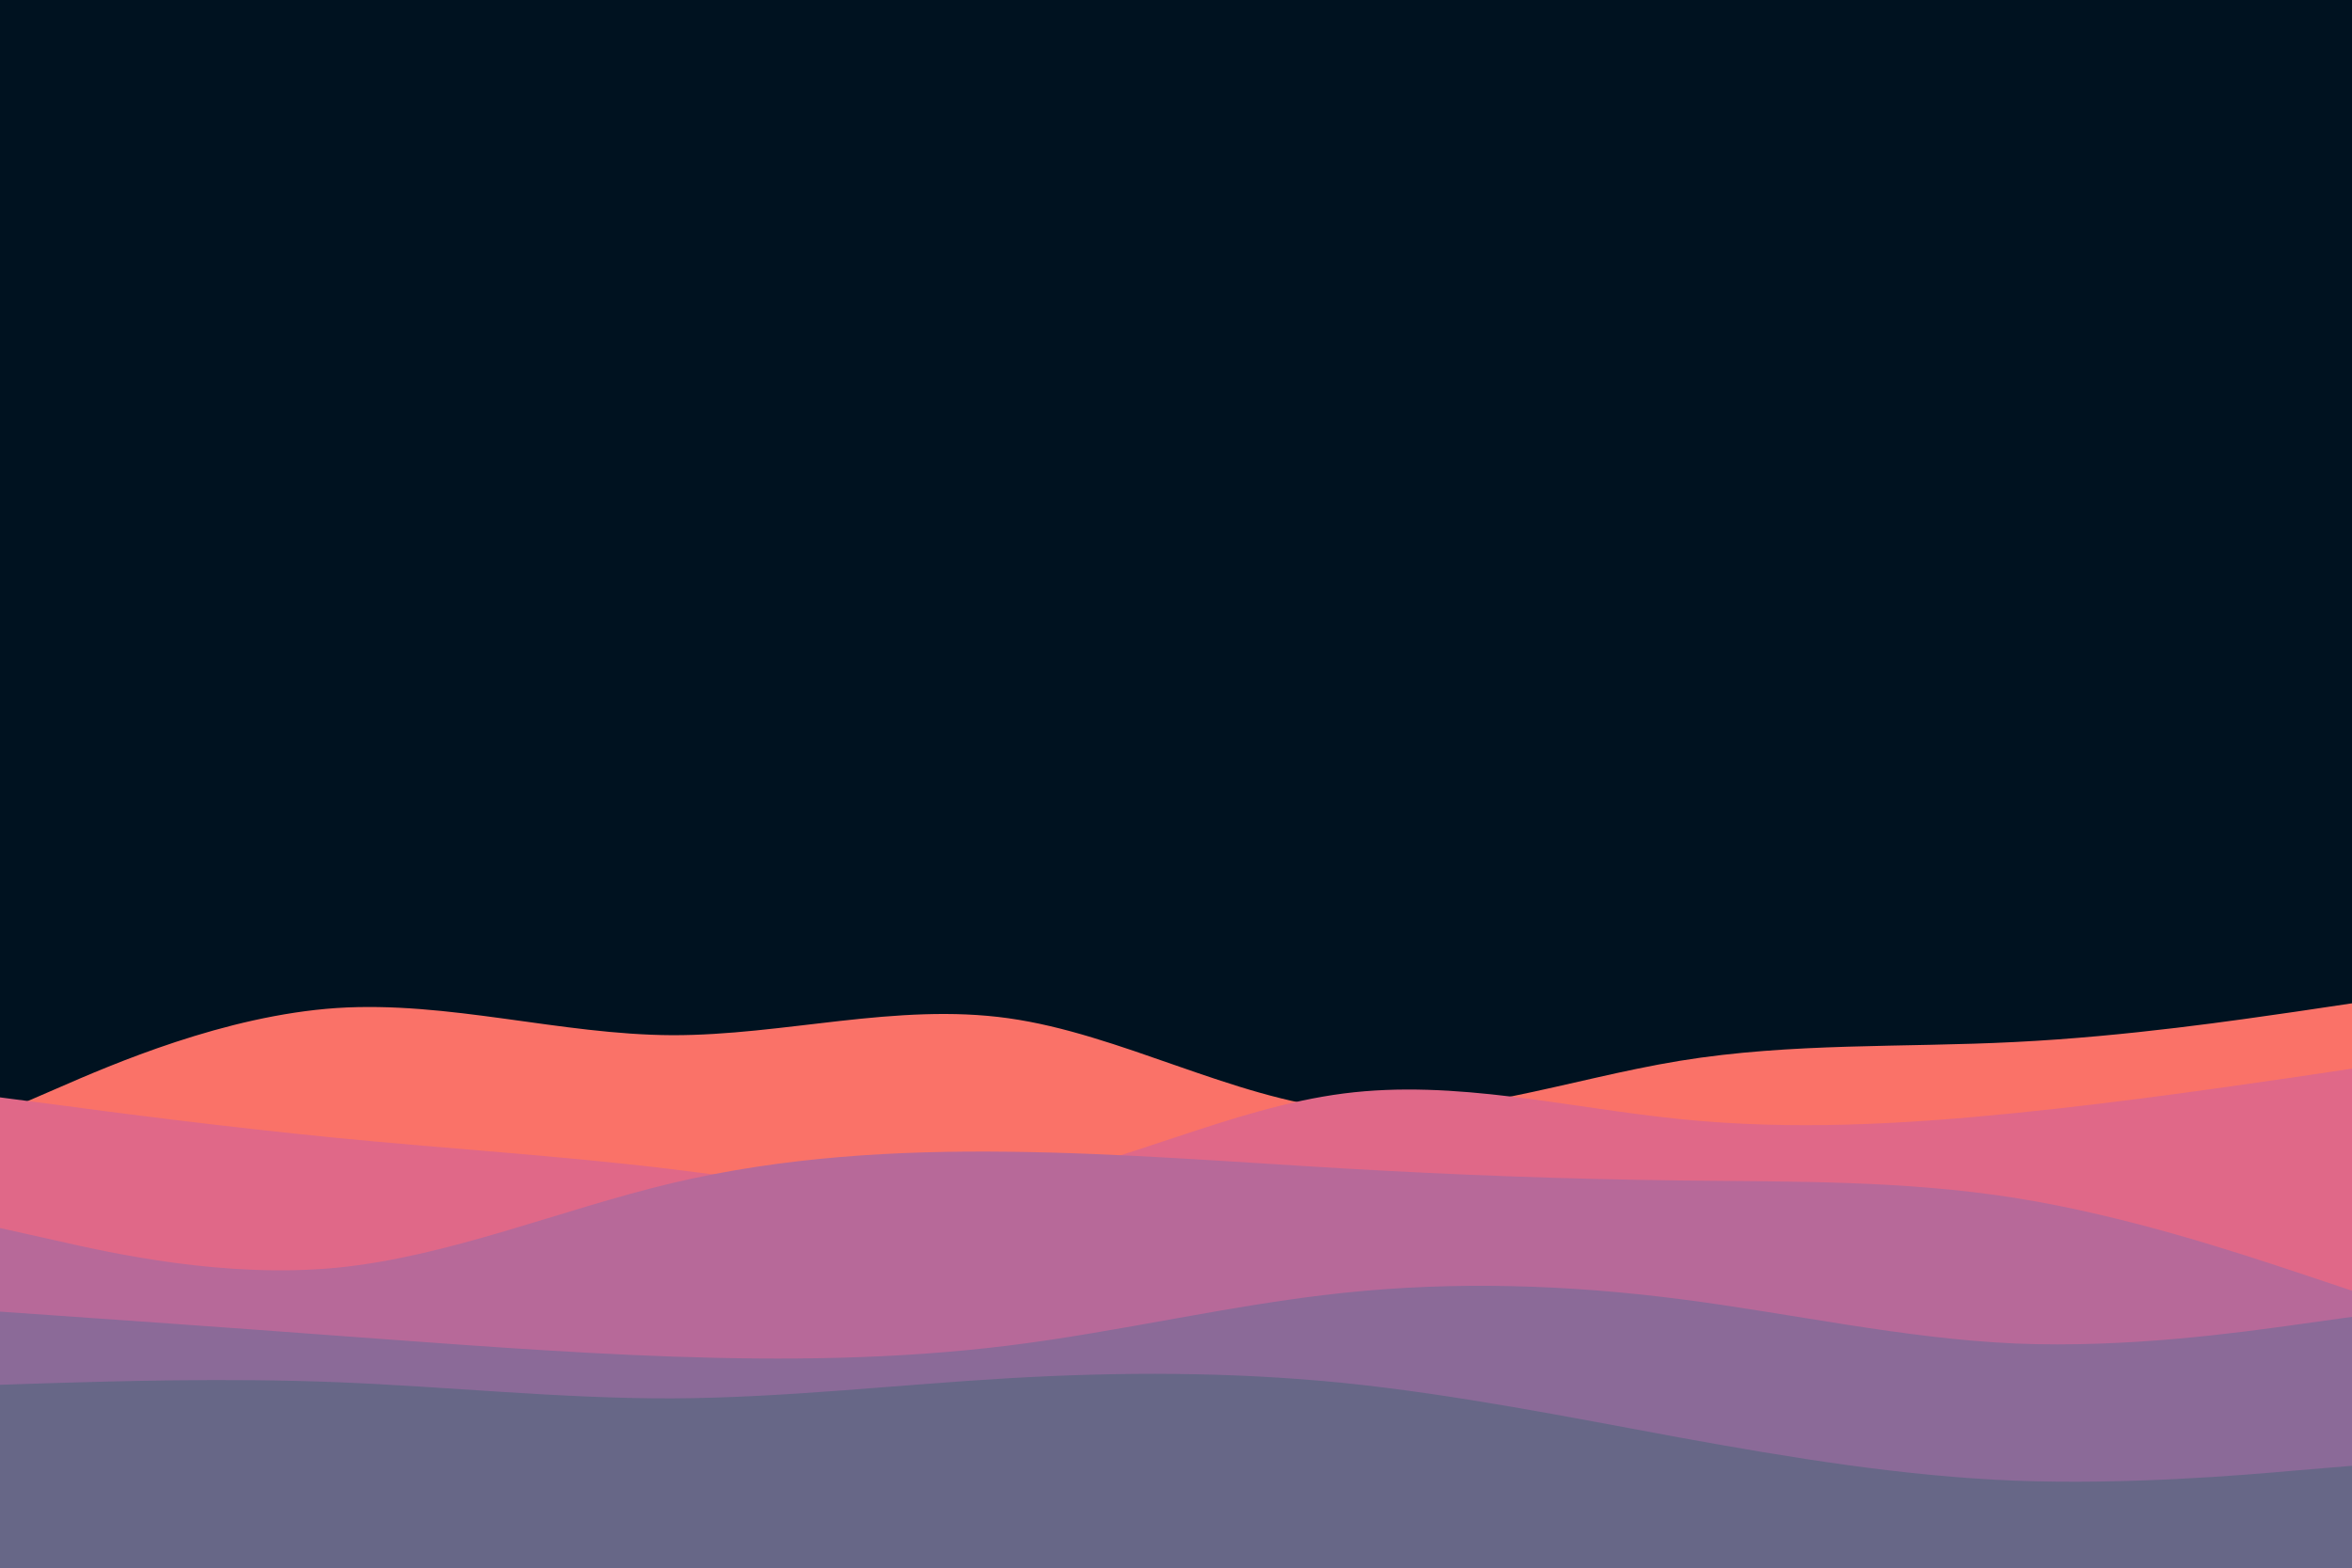
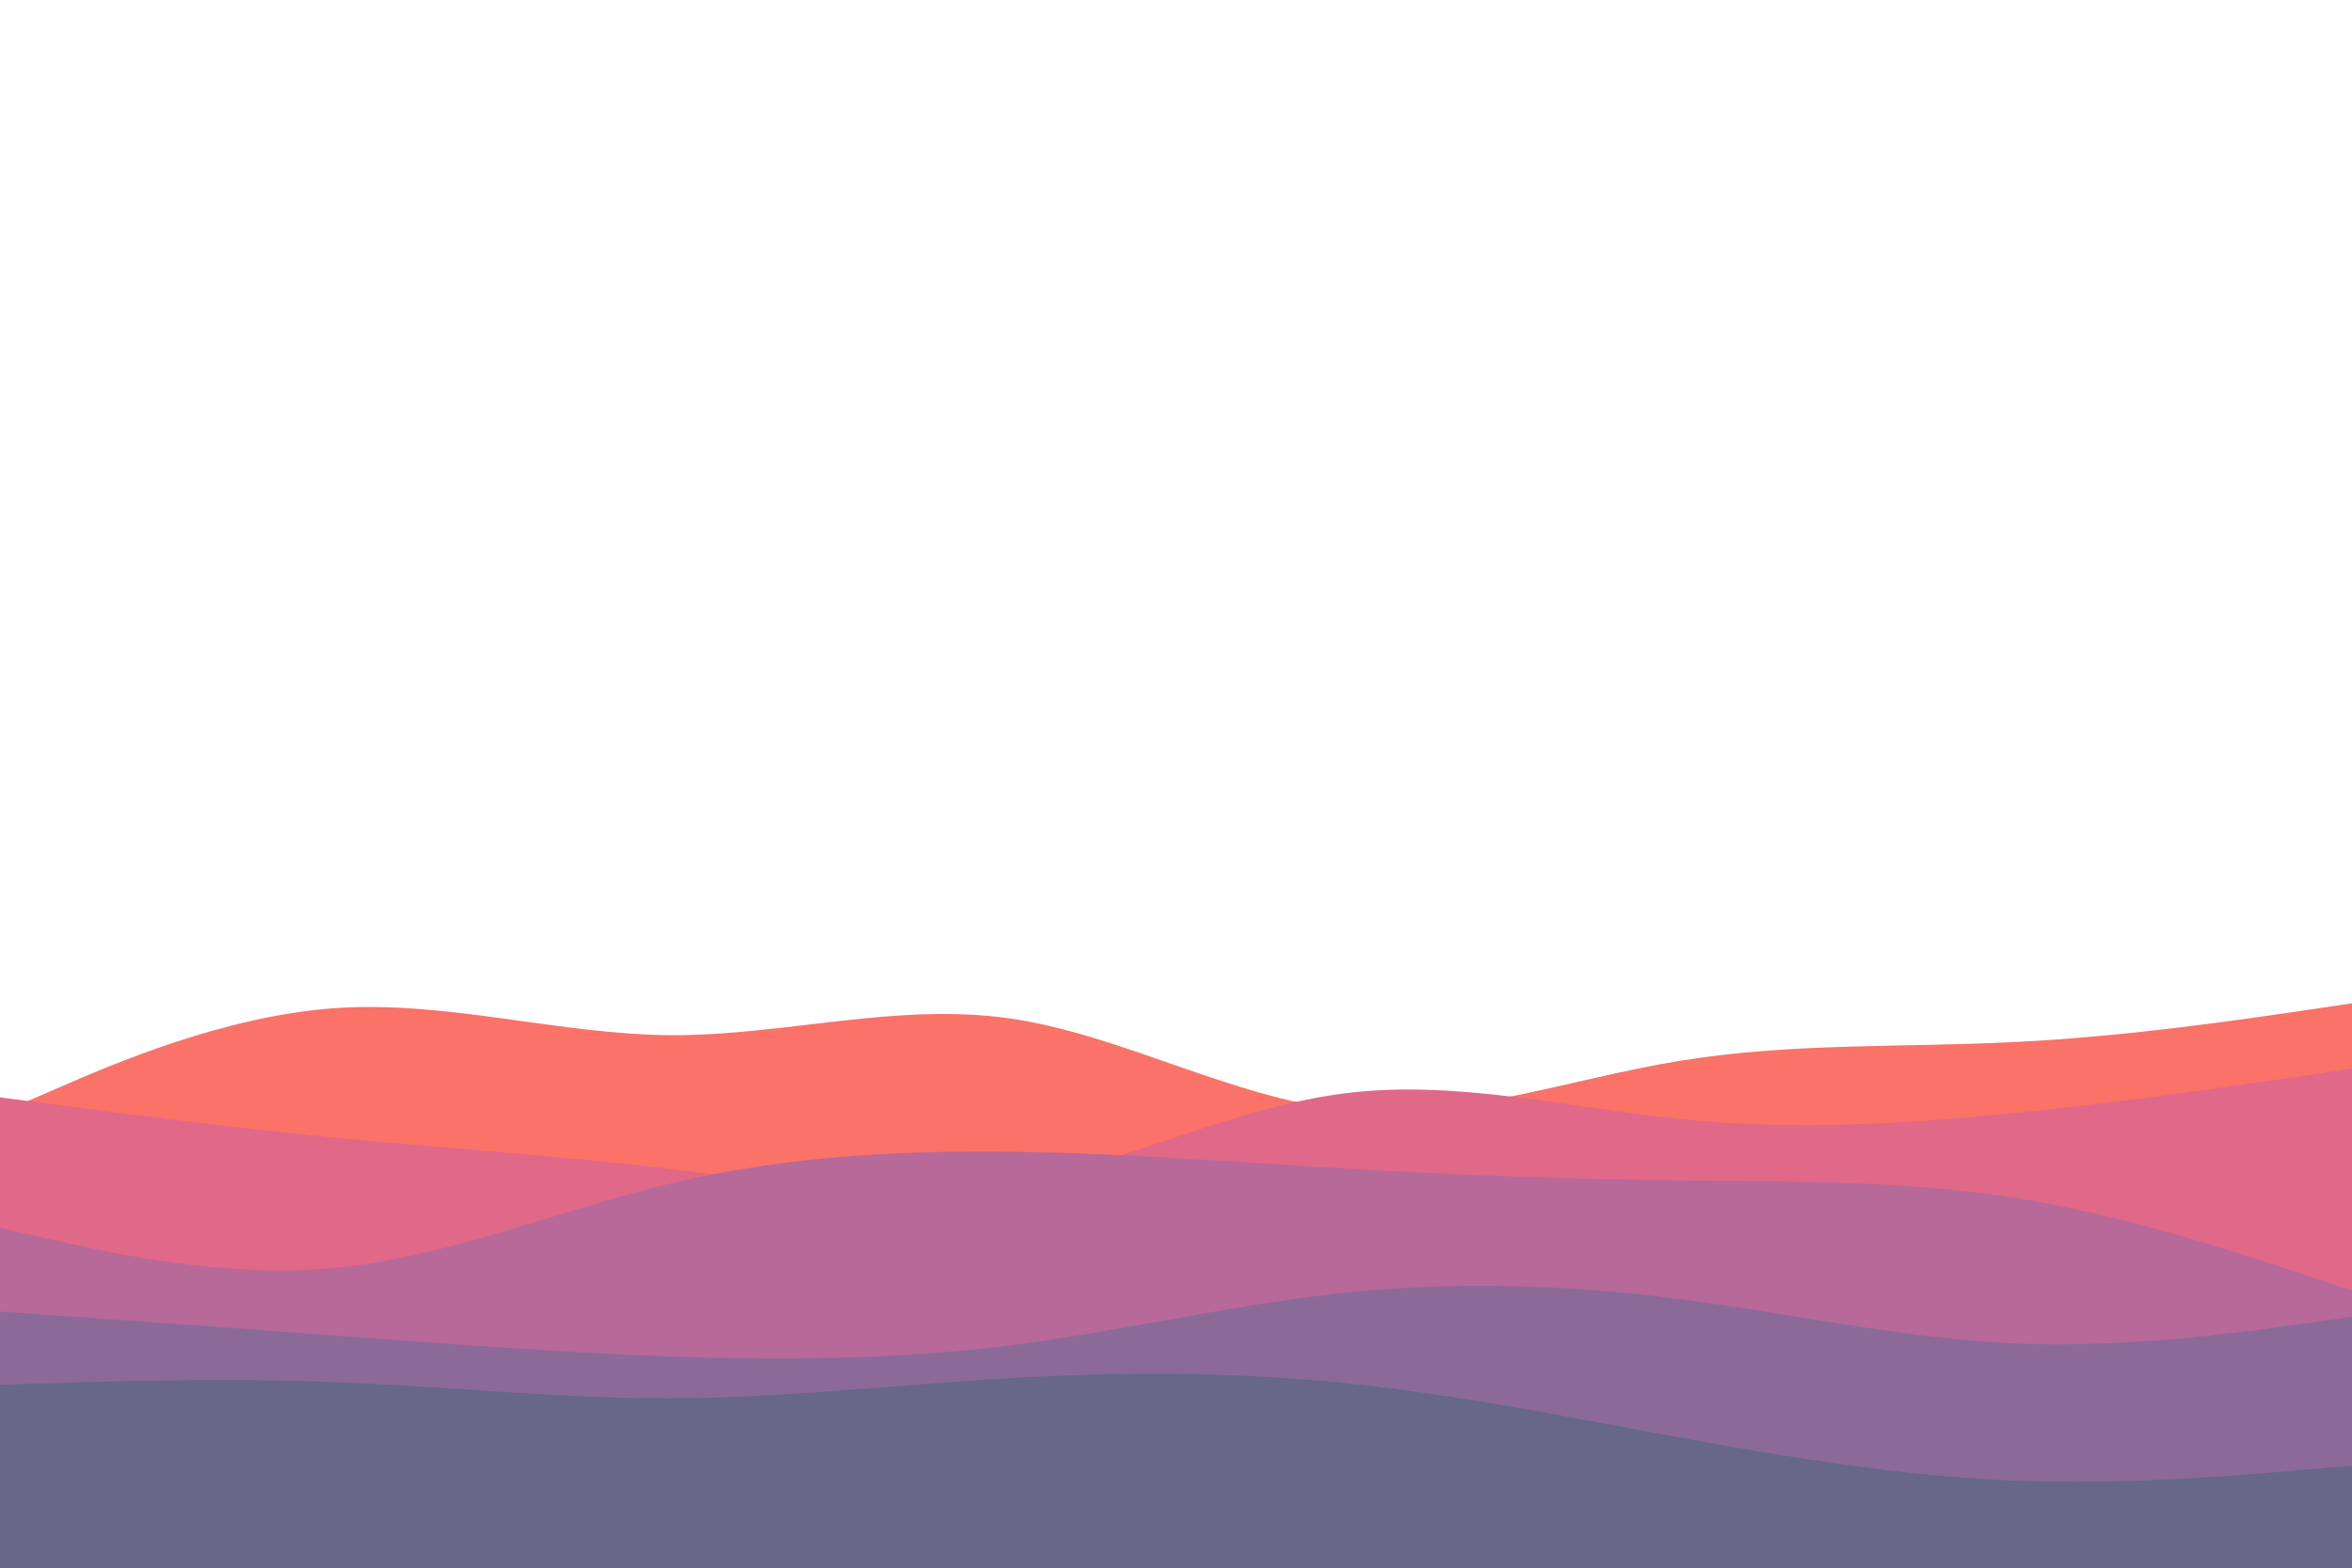
<svg xmlns="http://www.w3.org/2000/svg" id="visual" viewBox="0 0 900 600" width="900" height="600" version="1.1">
-   <rect x="0" y="0" width="900" height="600" fill="#001220" />
  <path d="M0 426L21.5 416.7C43 407.3 86 388.7 128.8 385.8C171.7 383 214.3 396 257.2 396.2C300 396.3 343 383.7 385.8 389.7C428.7 395.7 471.3 420.3 514.2 424.7C557 429 600 413 642.8 406C685.7 399 728.3 401 771.2 398.8C814 396.7 857 390.3 878.5 387.2L900 384L900 601L878.5 601C857 601 814 601 771.2 601C728.3 601 685.7 601 642.8 601C600 601 557 601 514.2 601C471.3 601 428.7 601 385.8 601C343 601 300 601 257.2 601C214.3 601 171.7 601 128.8 601C86 601 43 601 21.5 601L0 601Z" fill="#fa7268" />
  <path d="M0 420L21.5 422.8C43 425.7 86 431.3 128.8 435.5C171.7 439.7 214.3 442.3 257.2 447.5C300 452.7 343 460.3 385.8 453.2C428.7 446 471.3 424 514.2 418.5C557 413 600 424 642.8 428.3C685.7 432.7 728.3 430.3 771.2 426C814 421.7 857 415.3 878.5 412.2L900 409L900 601L878.5 601C857 601 814 601 771.2 601C728.3 601 685.7 601 642.8 601C600 601 557 601 514.2 601C471.3 601 428.7 601 385.8 601C343 601 300 601 257.2 601C214.3 601 171.7 601 128.8 601C86 601 43 601 21.5 601L0 601Z" fill="#e06888" />
  <path d="M0 470L21.5 474.8C43 479.7 86 489.3 128.8 485.2C171.7 481 214.3 463 257.2 452.8C300 442.7 343 440.3 385.8 440.8C428.7 441.3 471.3 444.7 514.2 447.2C557 449.7 600 451.3 642.8 451.8C685.7 452.3 728.3 451.7 771.2 458.5C814 465.3 857 479.7 878.5 486.8L900 494L900 601L878.5 601C857 601 814 601 771.2 601C728.3 601 685.7 601 642.8 601C600 601 557 601 514.2 601C471.3 601 428.7 601 385.8 601C343 601 300 601 257.2 601C214.3 601 171.7 601 128.8 601C86 601 43 601 21.5 601L0 601Z" fill="#b76999" />
  <path d="M0 502L21.5 503.5C43 505 86 508 128.8 511.2C171.7 514.3 214.3 517.7 257.2 519.2C300 520.7 343 520.3 385.8 515C428.7 509.7 471.3 499.3 514.2 494.8C557 490.3 600 491.7 642.8 497.2C685.7 502.7 728.3 512.3 771.2 514.2C814 516 857 510 878.5 507L900 504L900 601L878.5 601C857 601 814 601 771.2 601C728.3 601 685.7 601 642.8 601C600 601 557 601 514.2 601C471.3 601 428.7 601 385.8 601C343 601 300 601 257.2 601C214.3 601 171.7 601 128.8 601C86 601 43 601 21.5 601L0 601Z" fill="#8b6a98" />
  <path d="M0 530L21.5 529.3C43 528.7 86 527.3 128.8 529C171.7 530.7 214.3 535.3 257.2 535.2C300 535 343 530 385.8 527.5C428.7 525 471.3 525 514.2 529.3C557 533.7 600 542.3 642.8 550.2C685.7 558 728.3 565 771.2 566.7C814 568.3 857 564.7 878.5 562.8L900 561L900 601L878.5 601C857 601 814 601 771.2 601C728.3 601 685.7 601 642.8 601C600 601 557 601 514.2 601C471.3 601 428.7 601 385.8 601C343 601 300 601 257.2 601C214.3 601 171.7 601 128.8 601C86 601 43 601 21.5 601L0 601Z" fill="#676787" />
</svg>
